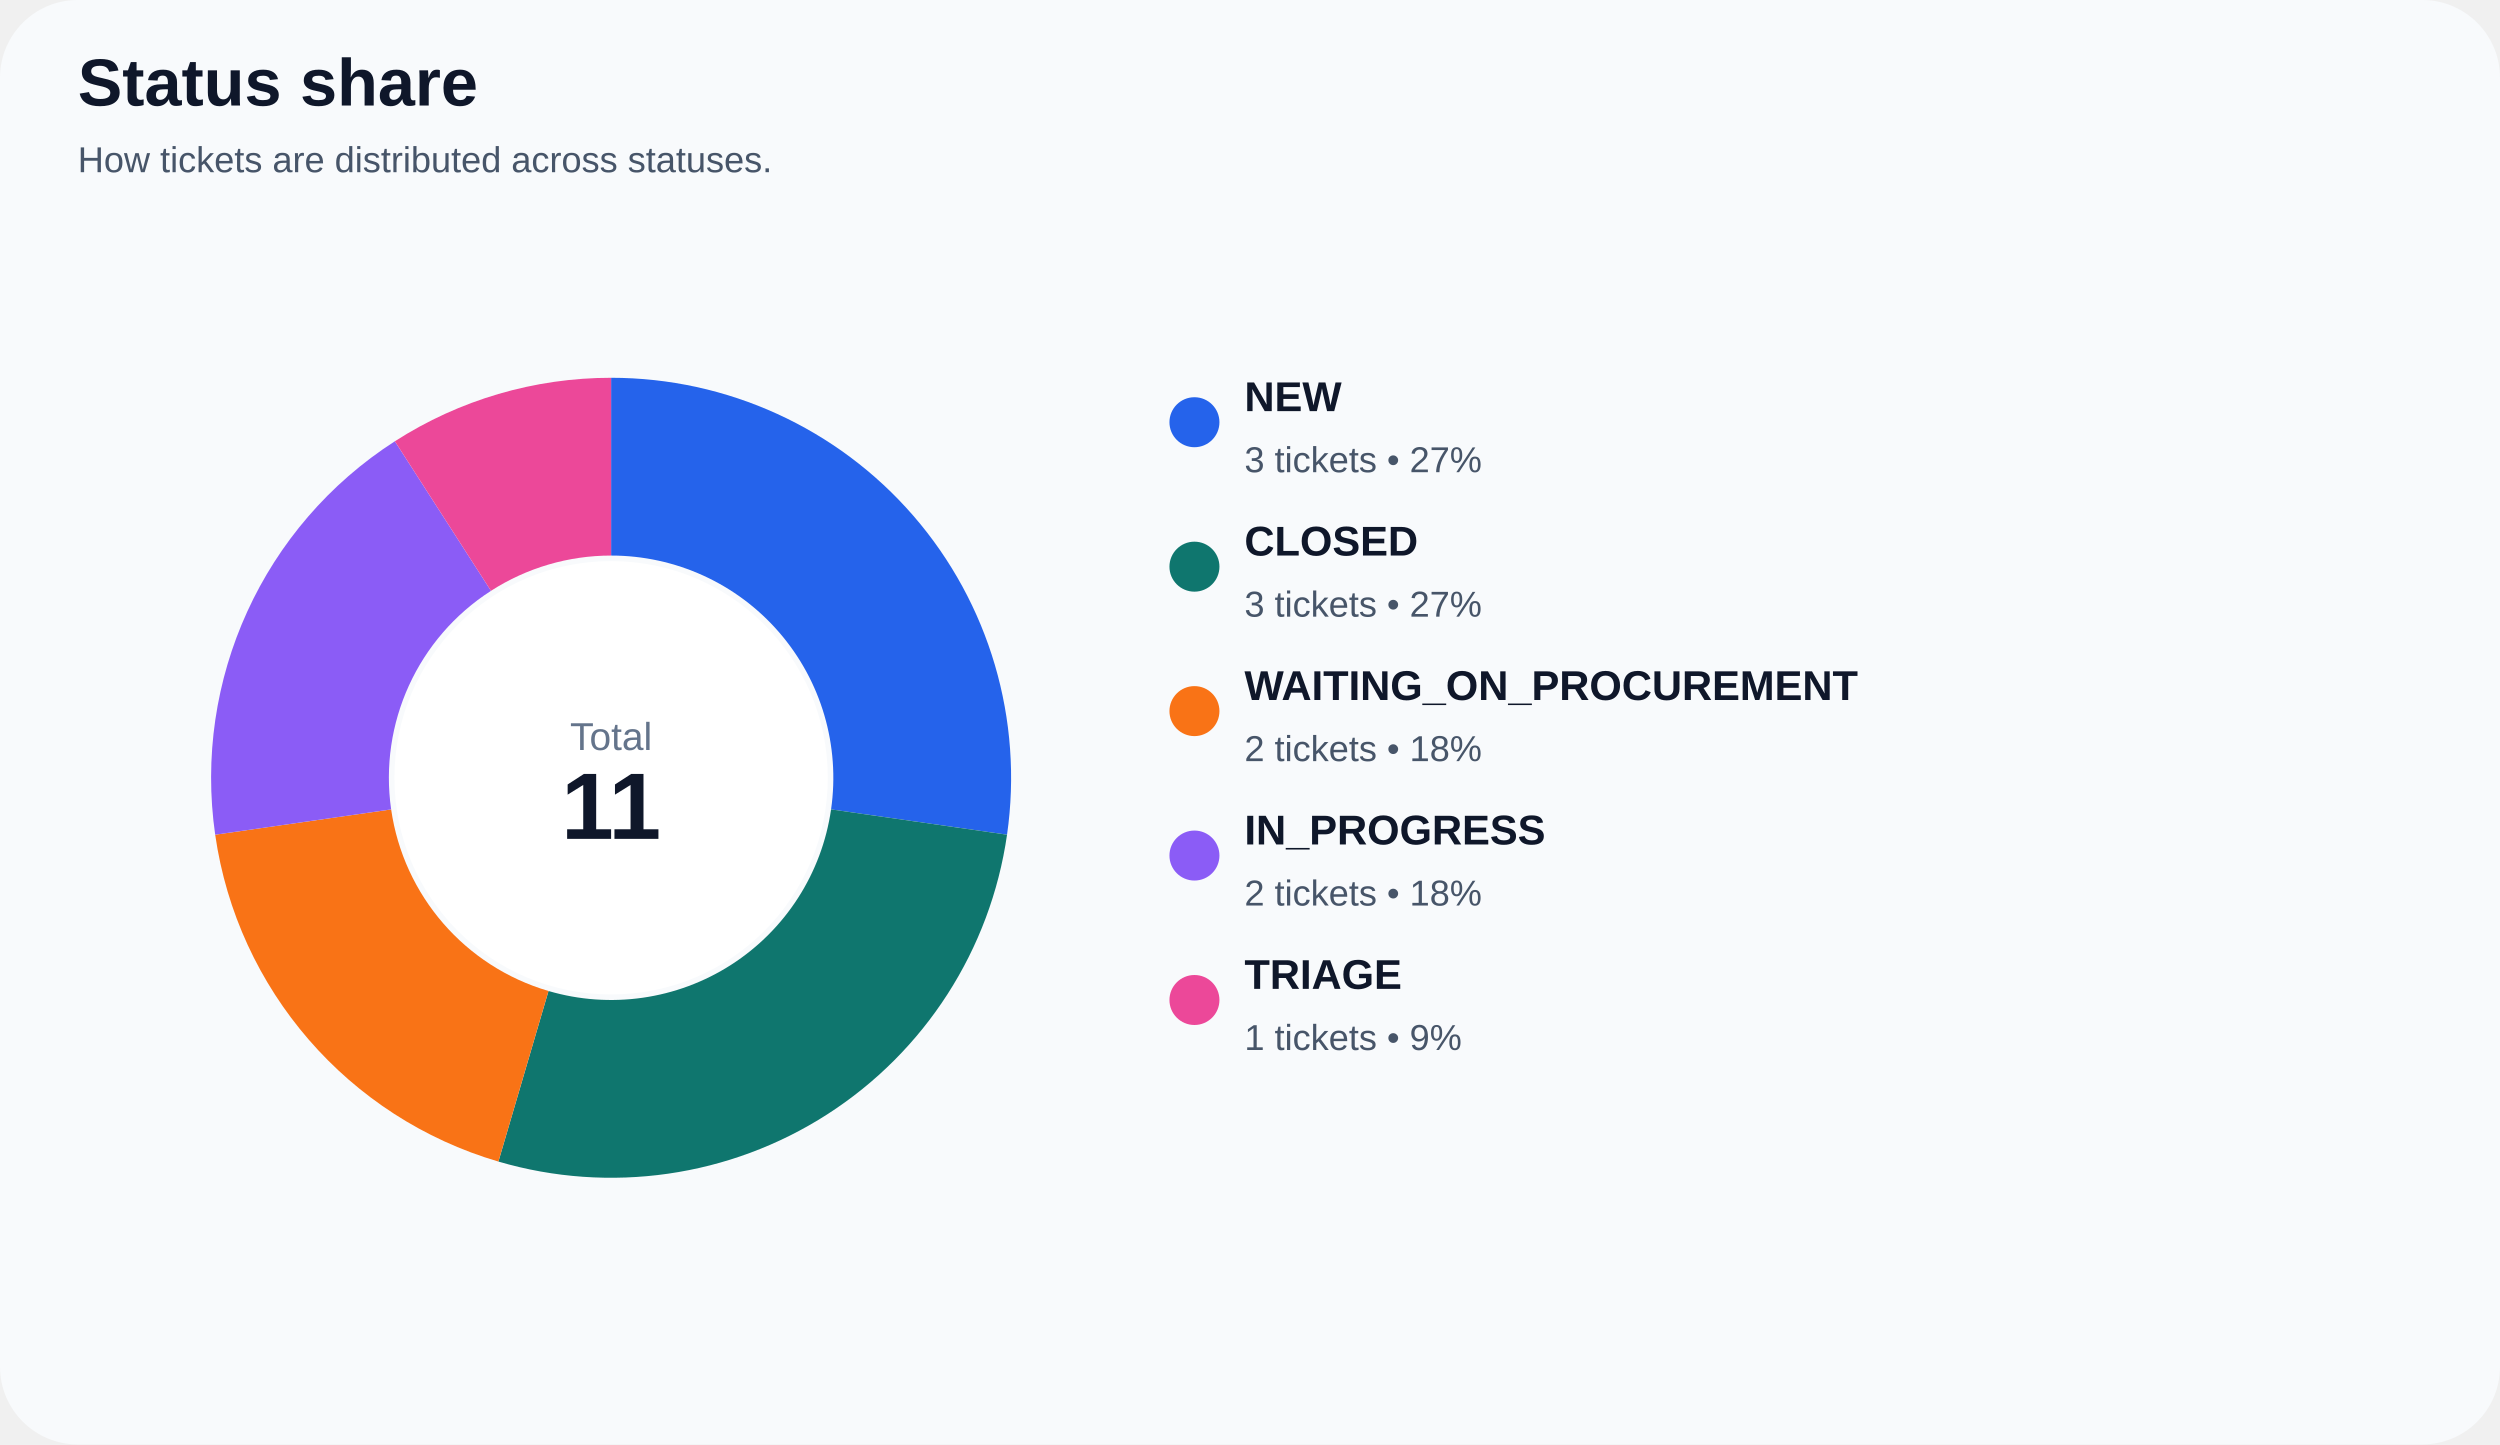
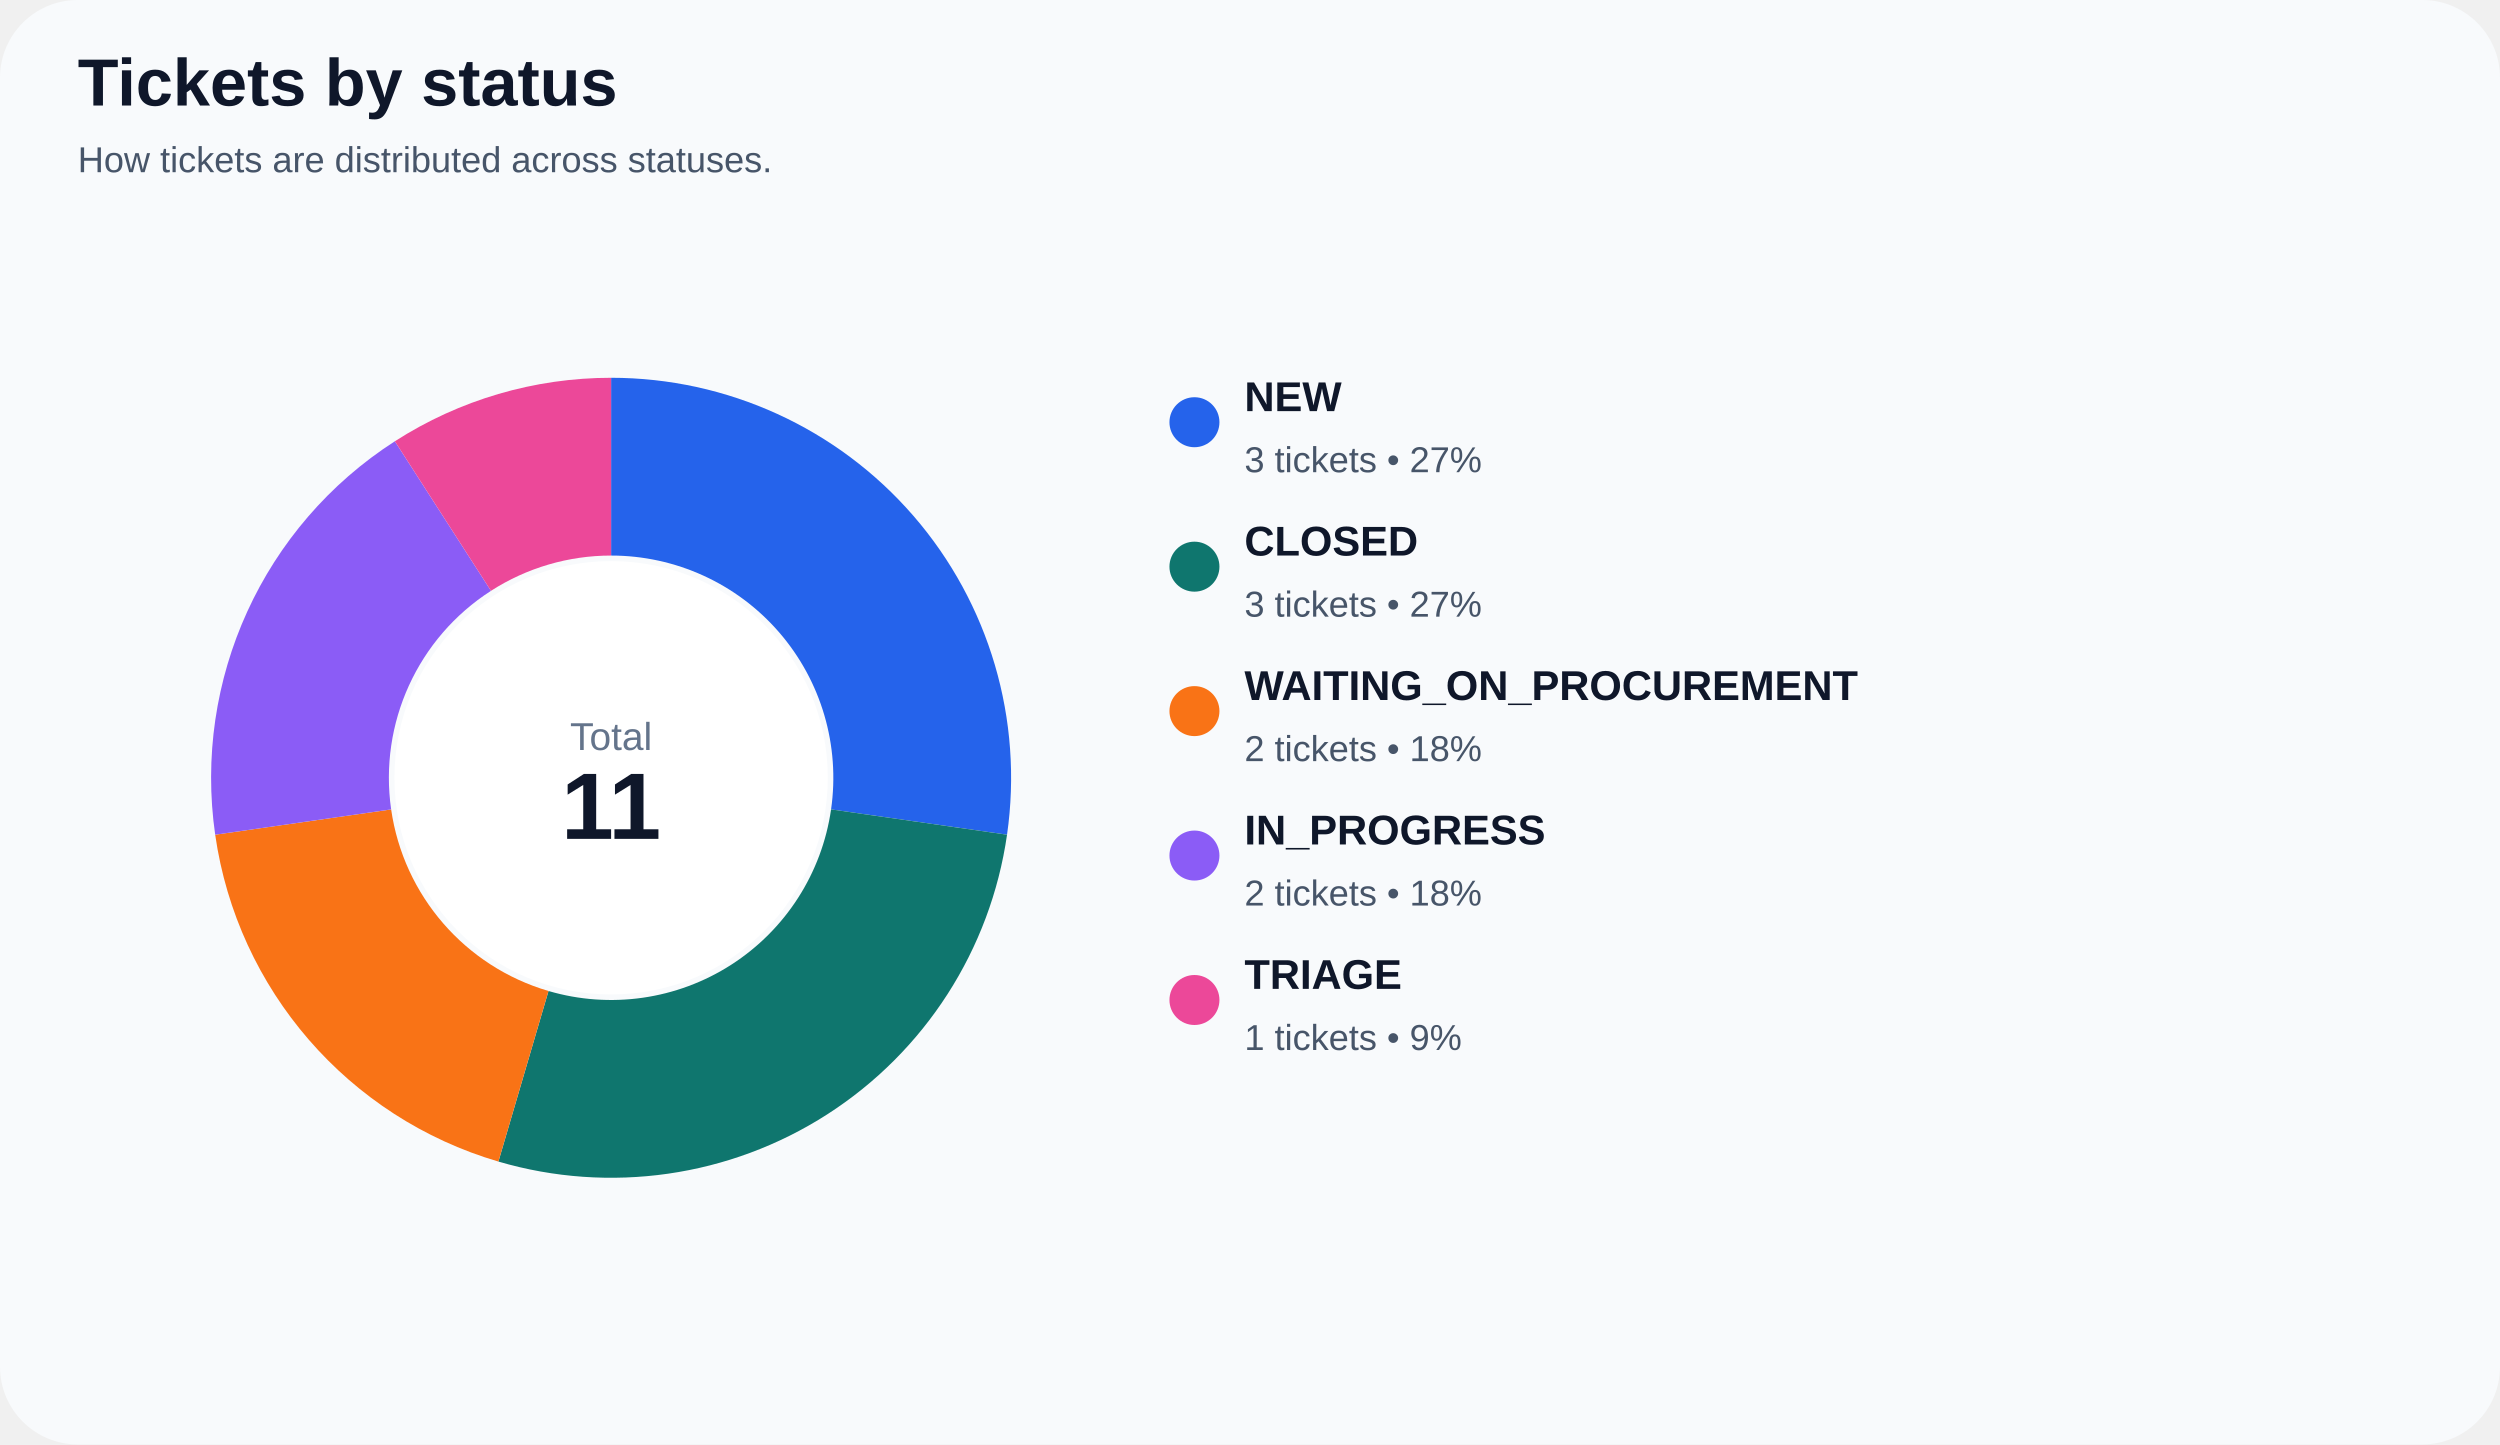
<svg xmlns="http://www.w3.org/2000/svg" width="900" height="520" viewBox="0 0 900 520" role="img">
  <rect width="100%" height="100%" rx="28" fill="#f8fafc" />
-   <text x="28" y="38" fill="#0f172a" font-size="24" font-family="Arial, sans-serif" font-weight="700">Status share</text>
+   <text x="28" y="38" fill="#0f172a" font-size="24" font-family="Arial, sans-serif" font-weight="700">Tickets by status</text>
  <text x="28" y="62" fill="#475569" font-size="13" font-family="Arial, sans-serif">How tickets are distributed across statuses.</text>
  <path d="M 220.000 136.000 A 144 144 0 0 1 362.534 300.493 L 299.186 291.385 A 80 80 0 0 0 220.000 200.000 Z" fill="#2563eb" />
  <path d="M 362.534 300.493 A 144 144 0 0 1 179.431 418.167 L 197.461 356.759 A 80 80 0 0 0 299.186 291.385 Z" fill="#0f766e" />
  <path d="M 179.431 418.167 A 144 144 0 0 1 77.466 300.493 L 140.814 291.385 A 80 80 0 0 0 197.461 356.759 Z" fill="#f97316" />
  <path d="M 77.466 300.493 A 144 144 0 0 1 142.148 158.859 L 176.749 212.700 A 80 80 0 0 0 140.814 291.385 Z" fill="#8b5cf6" />
  <path d="M 142.148 158.859 A 144 144 0 0 1 220.000 136.000 L 220.000 200.000 A 80 80 0 0 0 176.749 212.700 Z" fill="#ec4899" />
  <circle cx="220" cy="280" r="78" fill="#ffffff" />
  <text x="220" y="270" text-anchor="middle" fill="#64748b" font-size="14" font-family="Arial, sans-serif">Total</text>
  <text x="220" y="302" text-anchor="middle" fill="#0f172a" font-size="34" font-family="Arial, sans-serif" font-weight="700">11</text>
  <circle cx="430" cy="152" r="9" fill="#2563eb" />
  <text x="448" y="148" fill="#0f172a" font-size="15" font-family="Arial, sans-serif" font-weight="600">NEW</text>
  <text x="448" y="170" fill="#475569" font-size="13" font-family="Arial, sans-serif">3 tickets • 27%</text>
  <circle cx="430" cy="204" r="9" fill="#0f766e" />
  <text x="448" y="200" fill="#0f172a" font-size="15" font-family="Arial, sans-serif" font-weight="600">CLOSED</text>
  <text x="448" y="222" fill="#475569" font-size="13" font-family="Arial, sans-serif">3 tickets • 27%</text>
  <circle cx="430" cy="256" r="9" fill="#f97316" />
  <text x="448" y="252" fill="#0f172a" font-size="15" font-family="Arial, sans-serif" font-weight="600">WAITING_ON_PROCUREMENT</text>
  <text x="448" y="274" fill="#475569" font-size="13" font-family="Arial, sans-serif">2 tickets • 18%</text>
  <circle cx="430" cy="308" r="9" fill="#8b5cf6" />
  <text x="448" y="304" fill="#0f172a" font-size="15" font-family="Arial, sans-serif" font-weight="600">IN_PROGRESS</text>
  <text x="448" y="326" fill="#475569" font-size="13" font-family="Arial, sans-serif">2 tickets • 18%</text>
  <circle cx="430" cy="360" r="9" fill="#ec4899" />
  <text x="448" y="356" fill="#0f172a" font-size="15" font-family="Arial, sans-serif" font-weight="600">TRIAGE</text>
  <text x="448" y="378" fill="#475569" font-size="13" font-family="Arial, sans-serif">1 tickets • 9%</text>
</svg>
